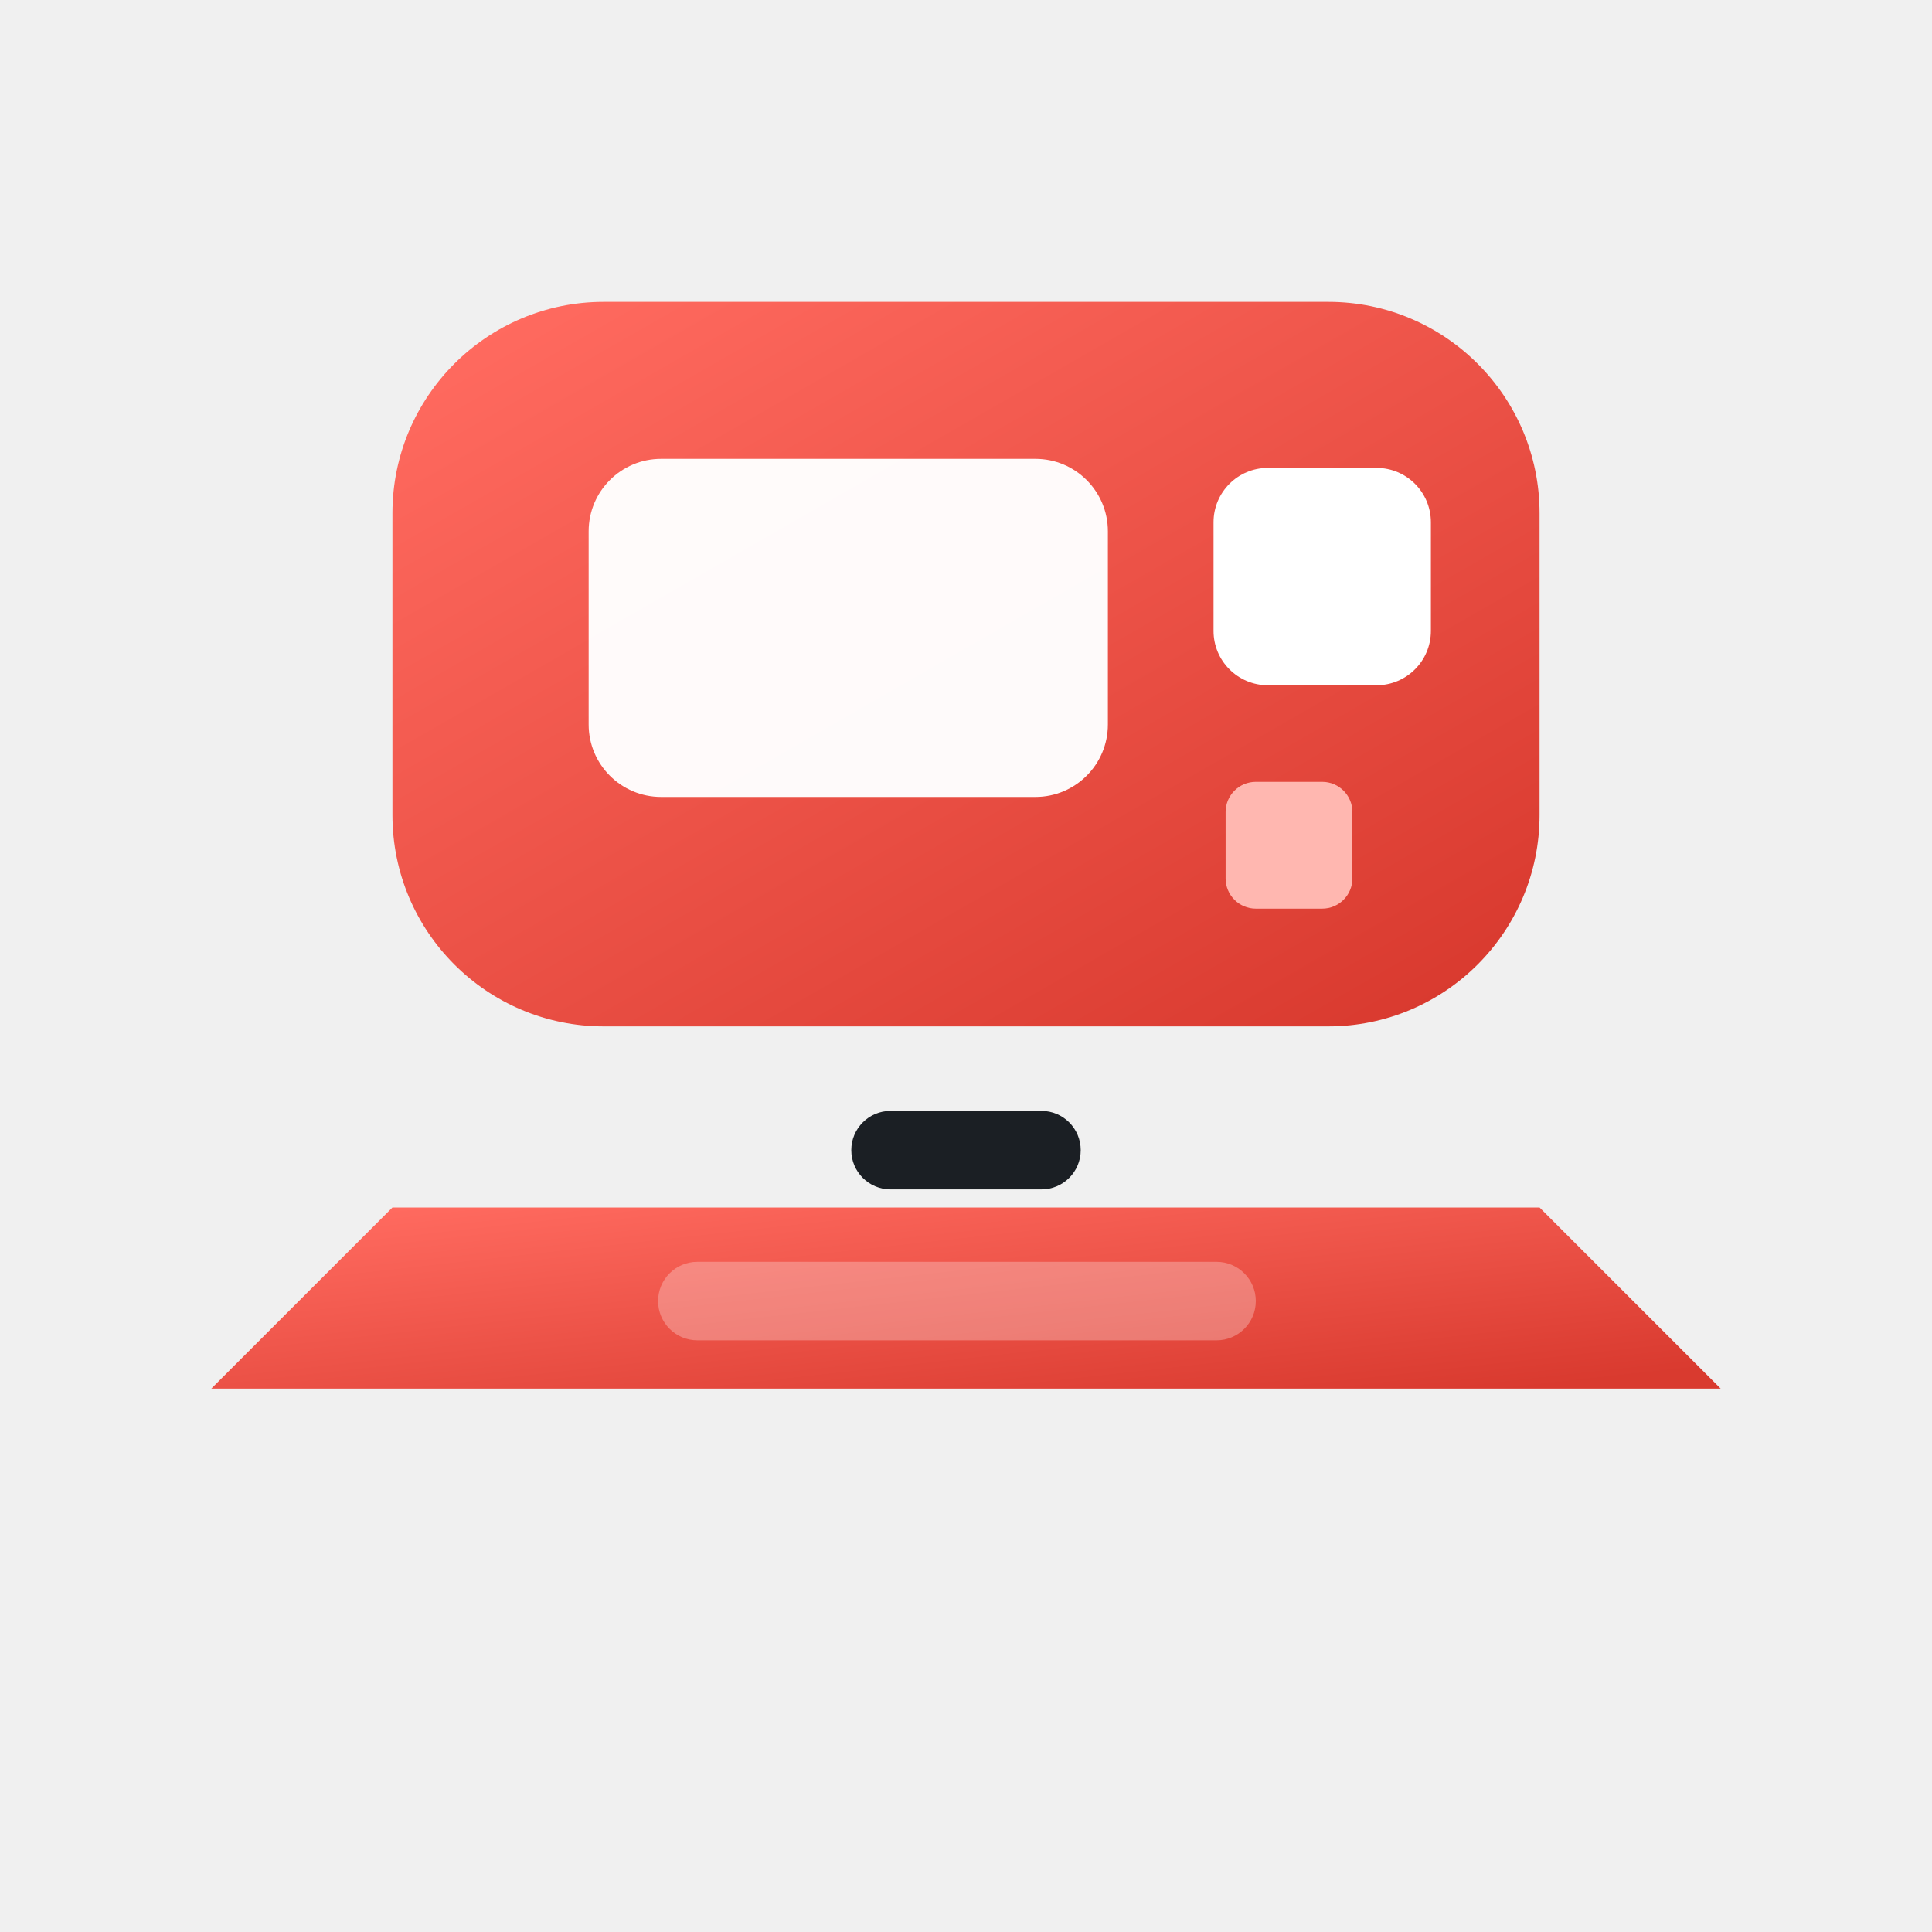
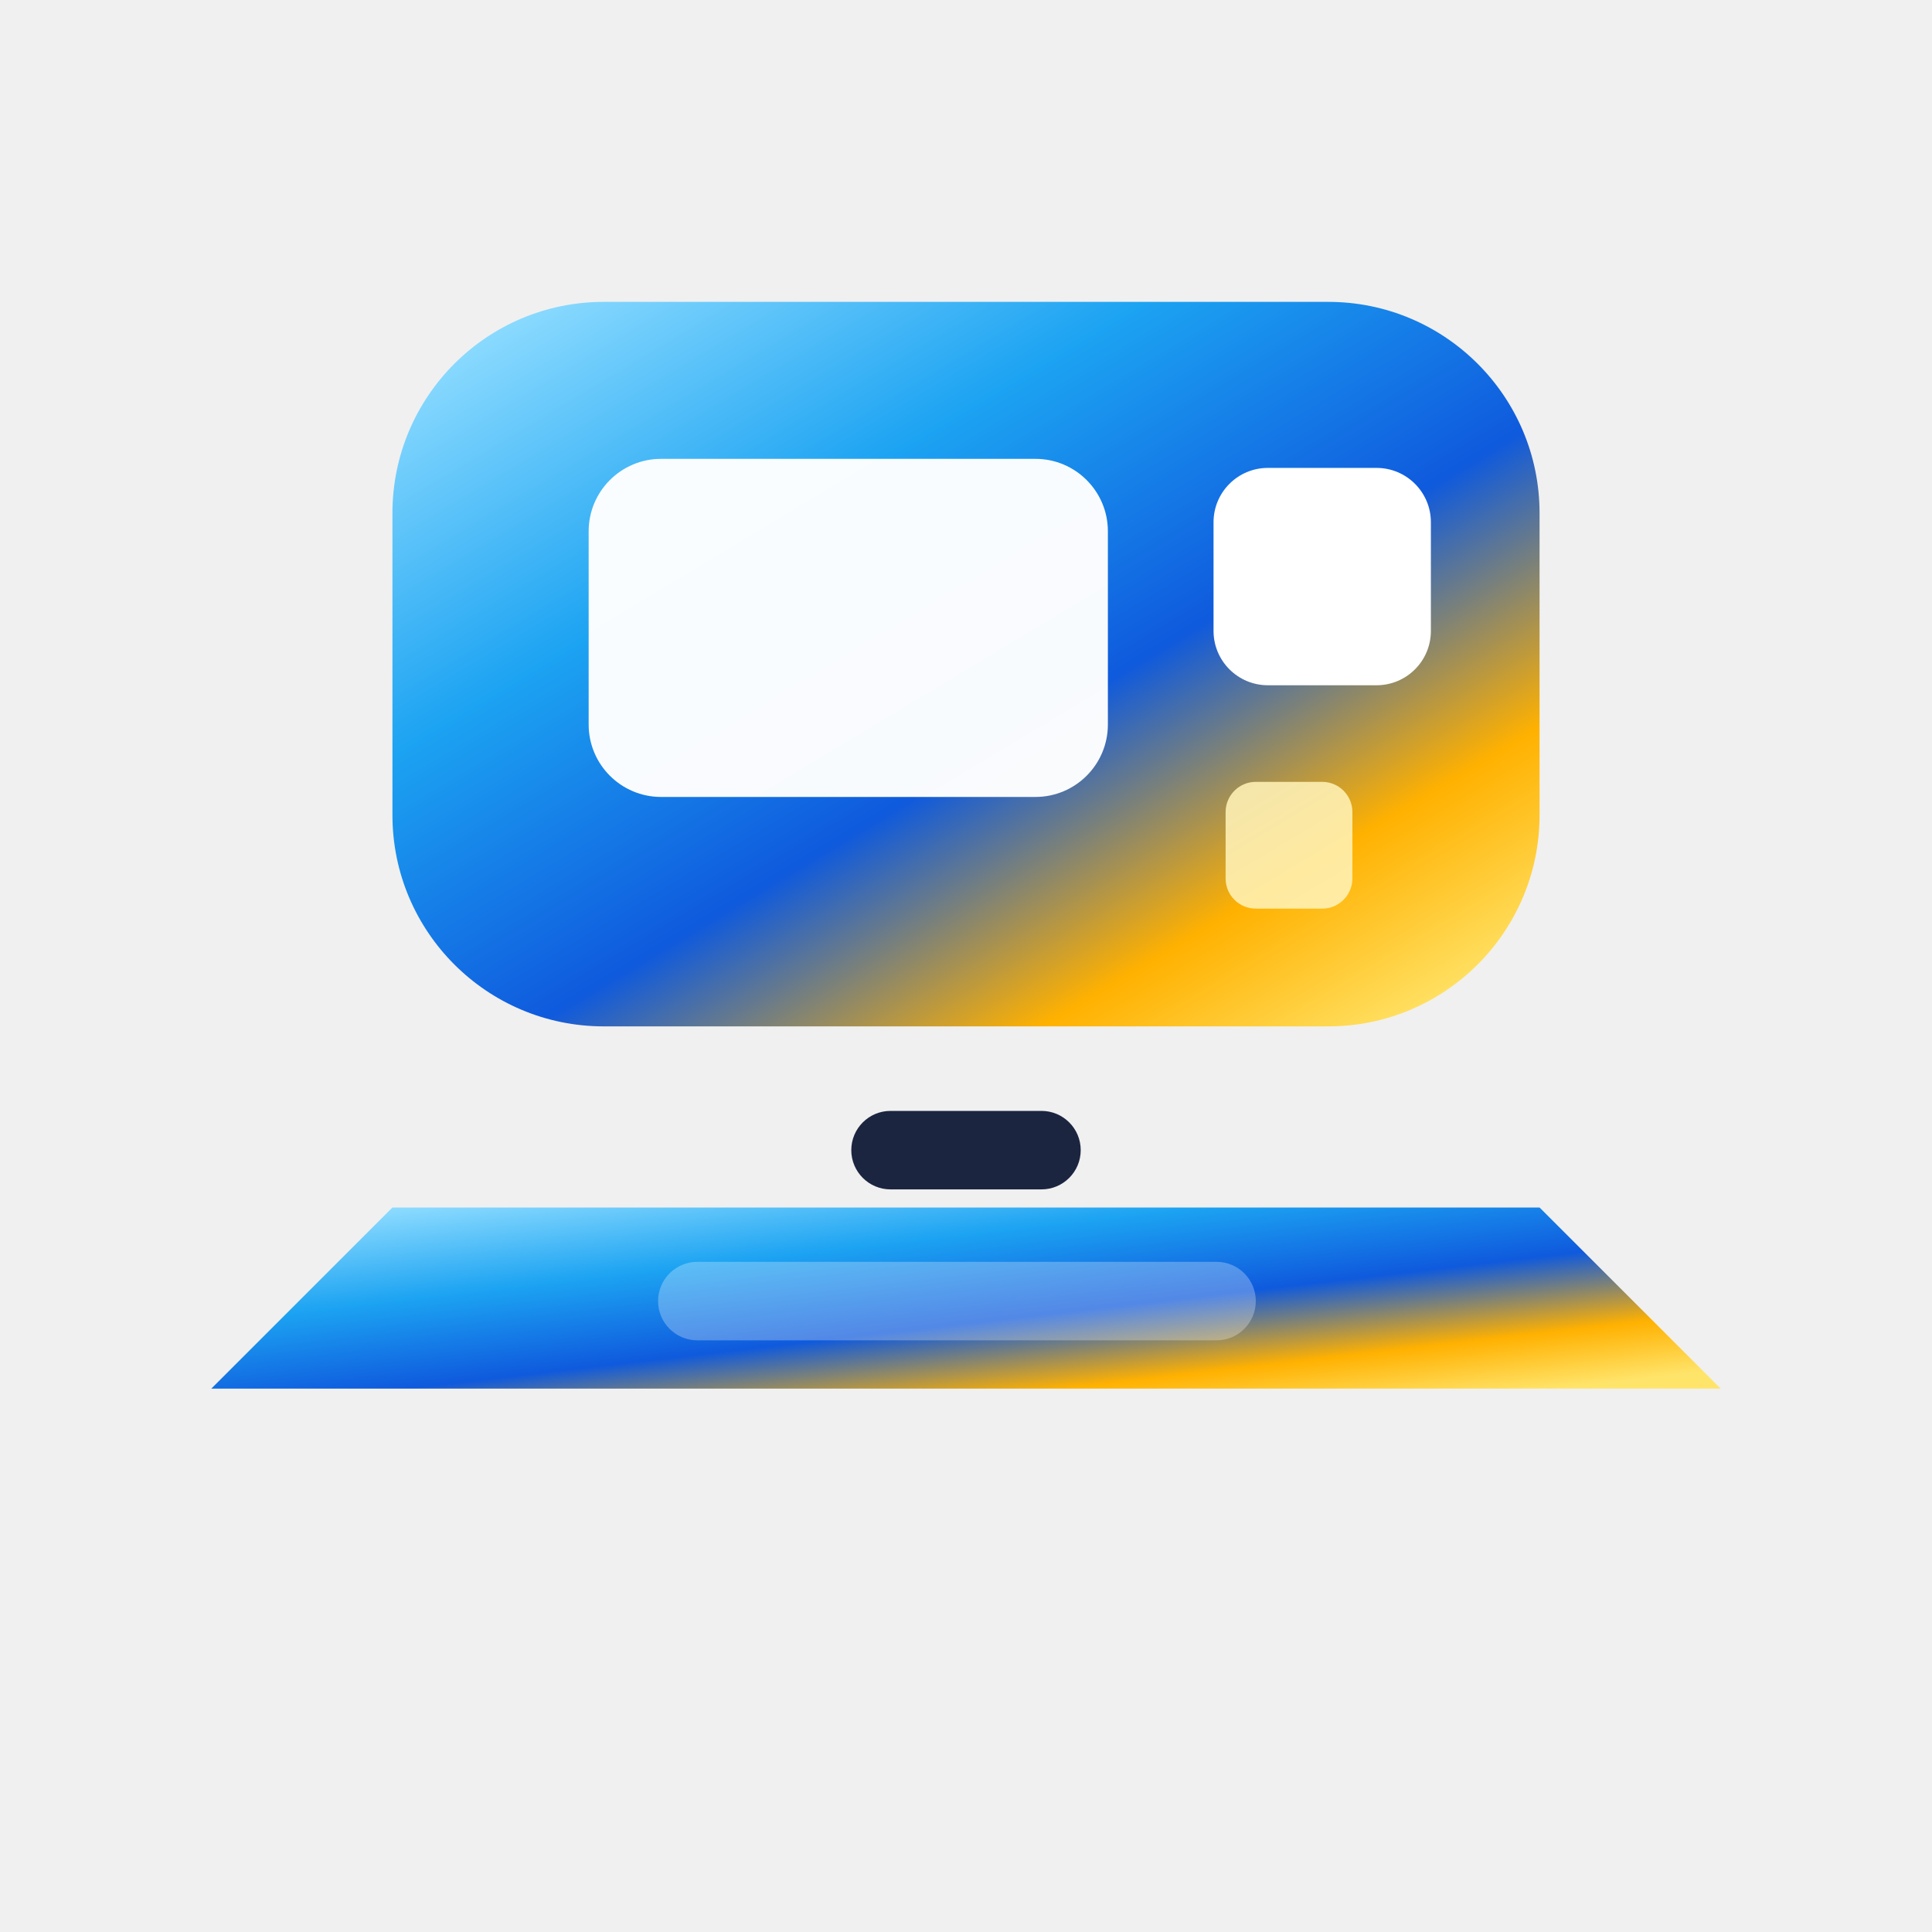
<svg xmlns="http://www.w3.org/2000/svg" width="64" height="64" viewBox="0 0 64 64" role="img" aria-labelledby="title desc">
  <defs>
-     <linearGradient id="pdfpix-appicon-grad" x1="8%" y1="4%" x2="92%" y2="96%">
-       <stop offset="0%" stop-color="#ff6a5f" />
-       <stop offset="100%" stop-color="#d93a2f" />
+     <linearGradient id="pdfpix-appicon-grad" x1="6%" y1="4%" x2="94%" y2="96%">
+       <stop offset="0%" stop-color="#90ddff" />
+       <stop offset="30%" stop-color="#1ca3f2" />
+       <stop offset="58%" stop-color="#0f5add" />
+       <stop offset="82%" stop-color="#ffb100" />
+       <stop offset="100%" stop-color="#ffe46a" />
    </linearGradient>
  </defs>
  <g transform="translate(7 10)">
    <rect x="6" y="0" width="38" height="24" rx="7" fill="url(#pdfpix-appicon-grad)" />
    <rect x="12.5" y="5.2" width="17.2" height="11.2" rx="2.4" fill="#ffffff" opacity="0.97" />
    <rect x="33.2" y="5.5" width="7.2" height="7.2" rx="1.8" fill="#ffffff" />
-     <rect x="33.6" y="15.9" width="4.2" height="4.2" rx="1" fill="#ffb7b0" />
-     <rect x="21.2" y="26.8" width="7.6" height="2.6" rx="1.3" fill="#1b1f24" />
+     <rect x="33.6" y="15.9" width="4.2" height="4.2" rx="1" fill="#fff1b5" opacity="0.88" />
+     <rect x="21.2" y="26.8" width="7.6" height="2.6" rx="1.3" fill="#1b2540" />
    <path d="M6 30h38l6 6H0z" fill="url(#pdfpix-appicon-grad)" />
    <rect x="14.8" y="31.8" width="19.8" height="2.6" rx="1.3" fill="#ffffff" opacity="0.28" />
  </g>
</svg>
